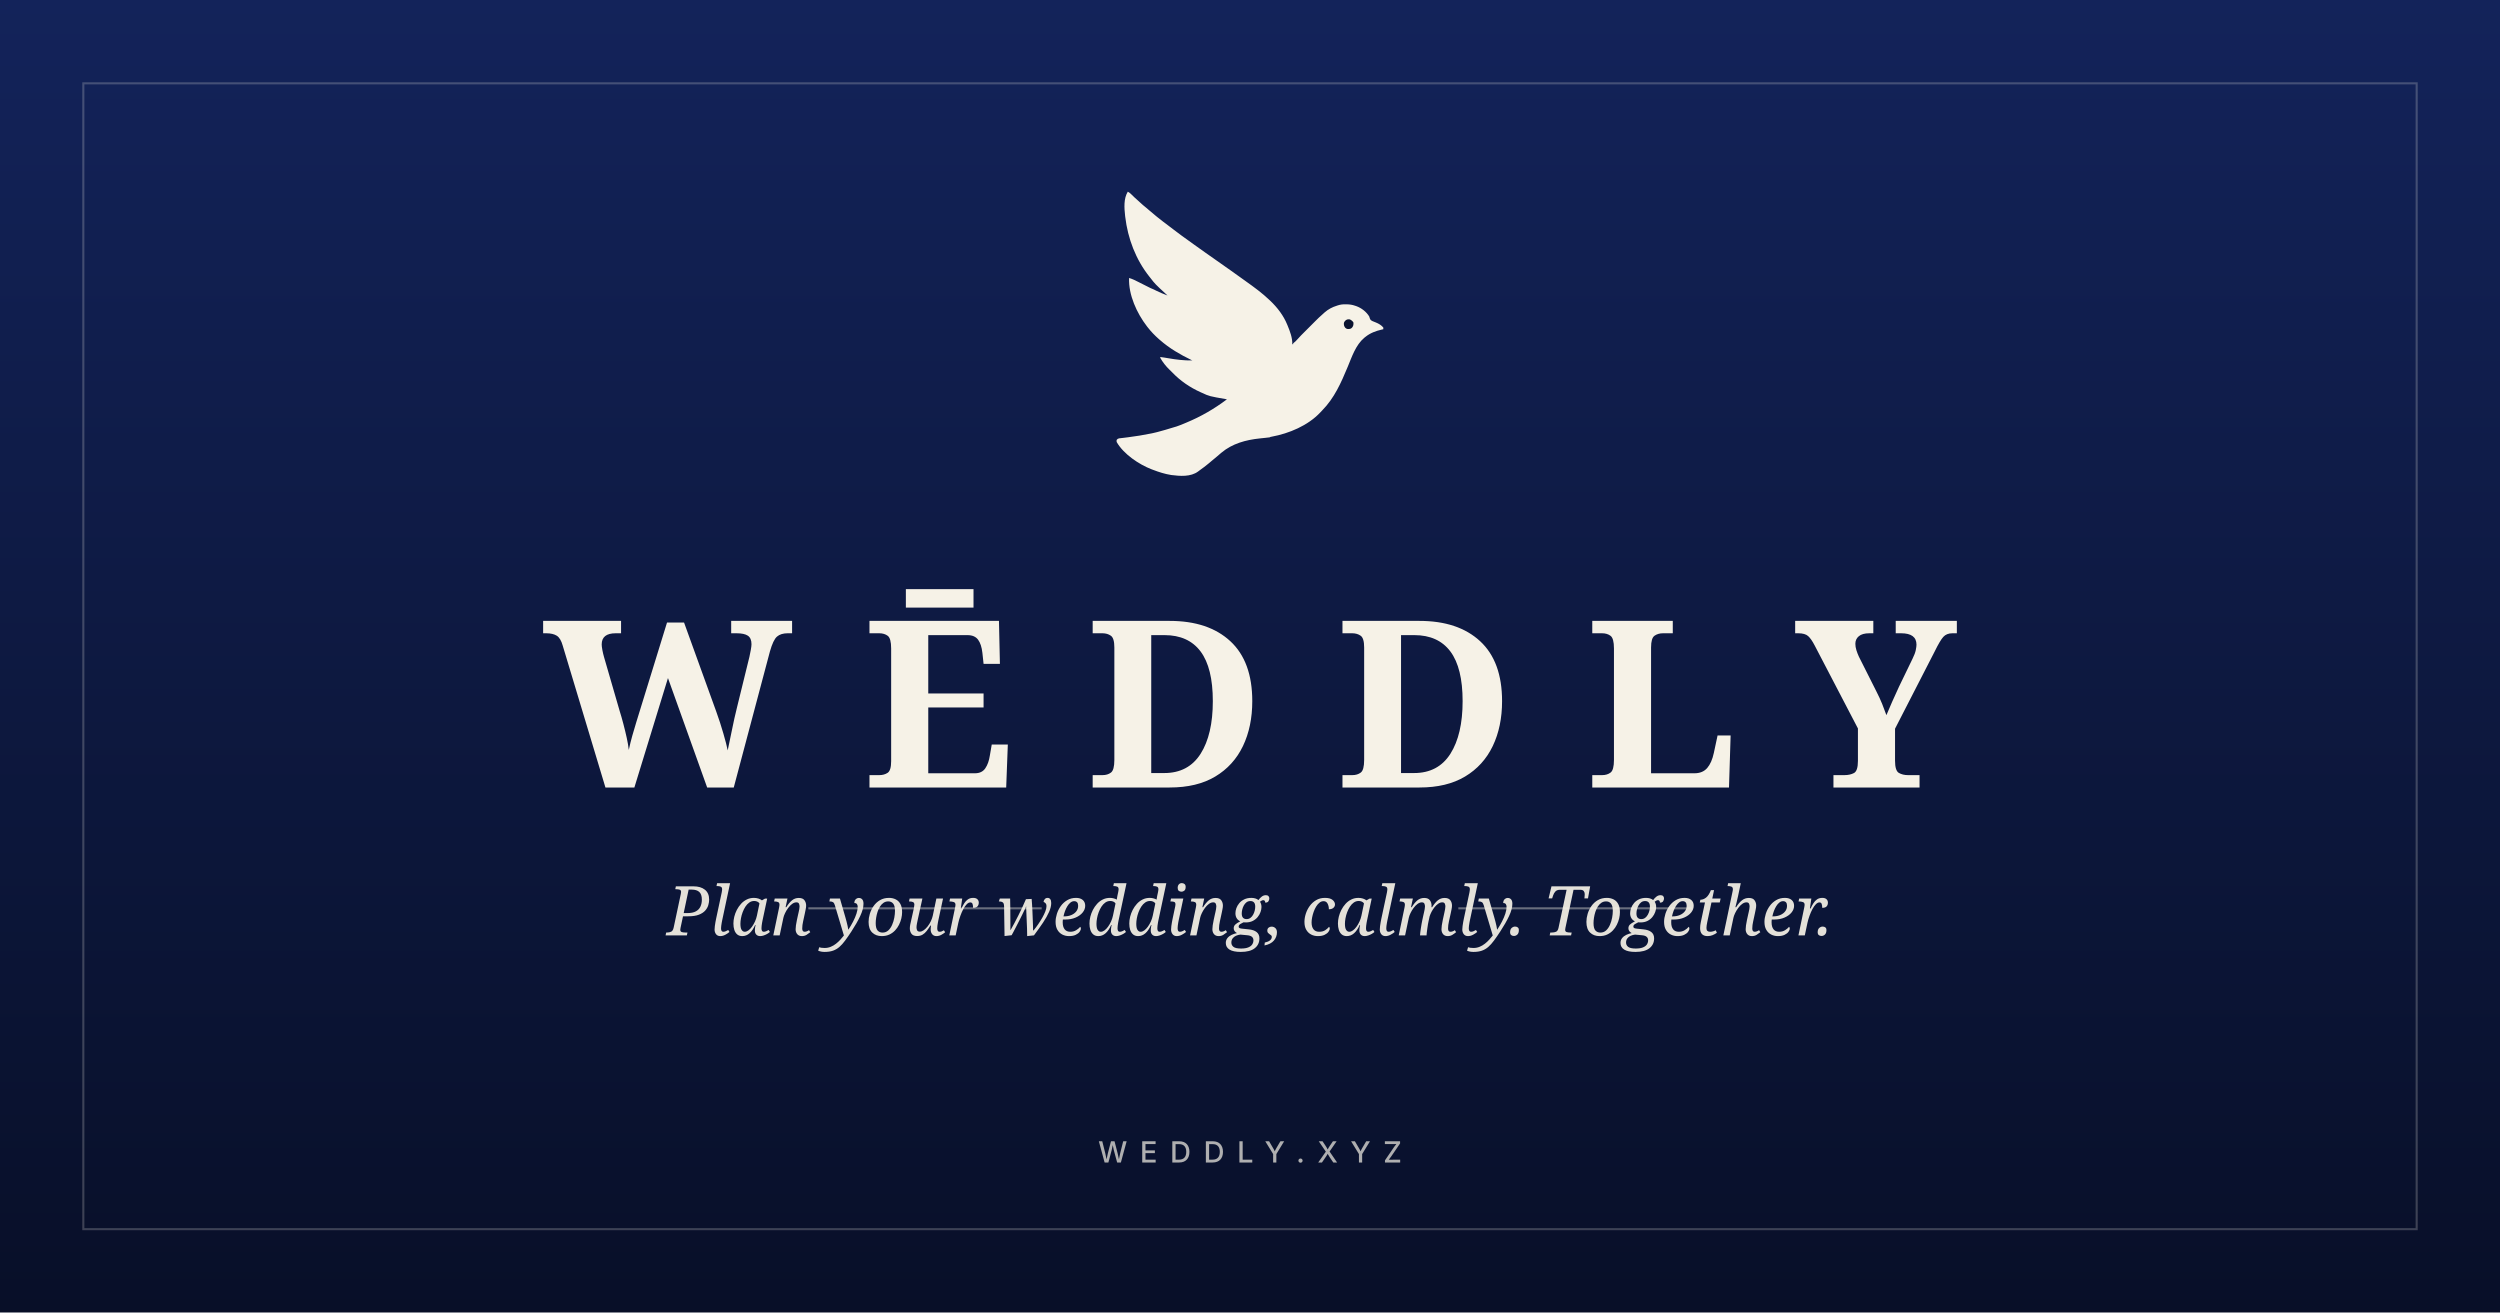
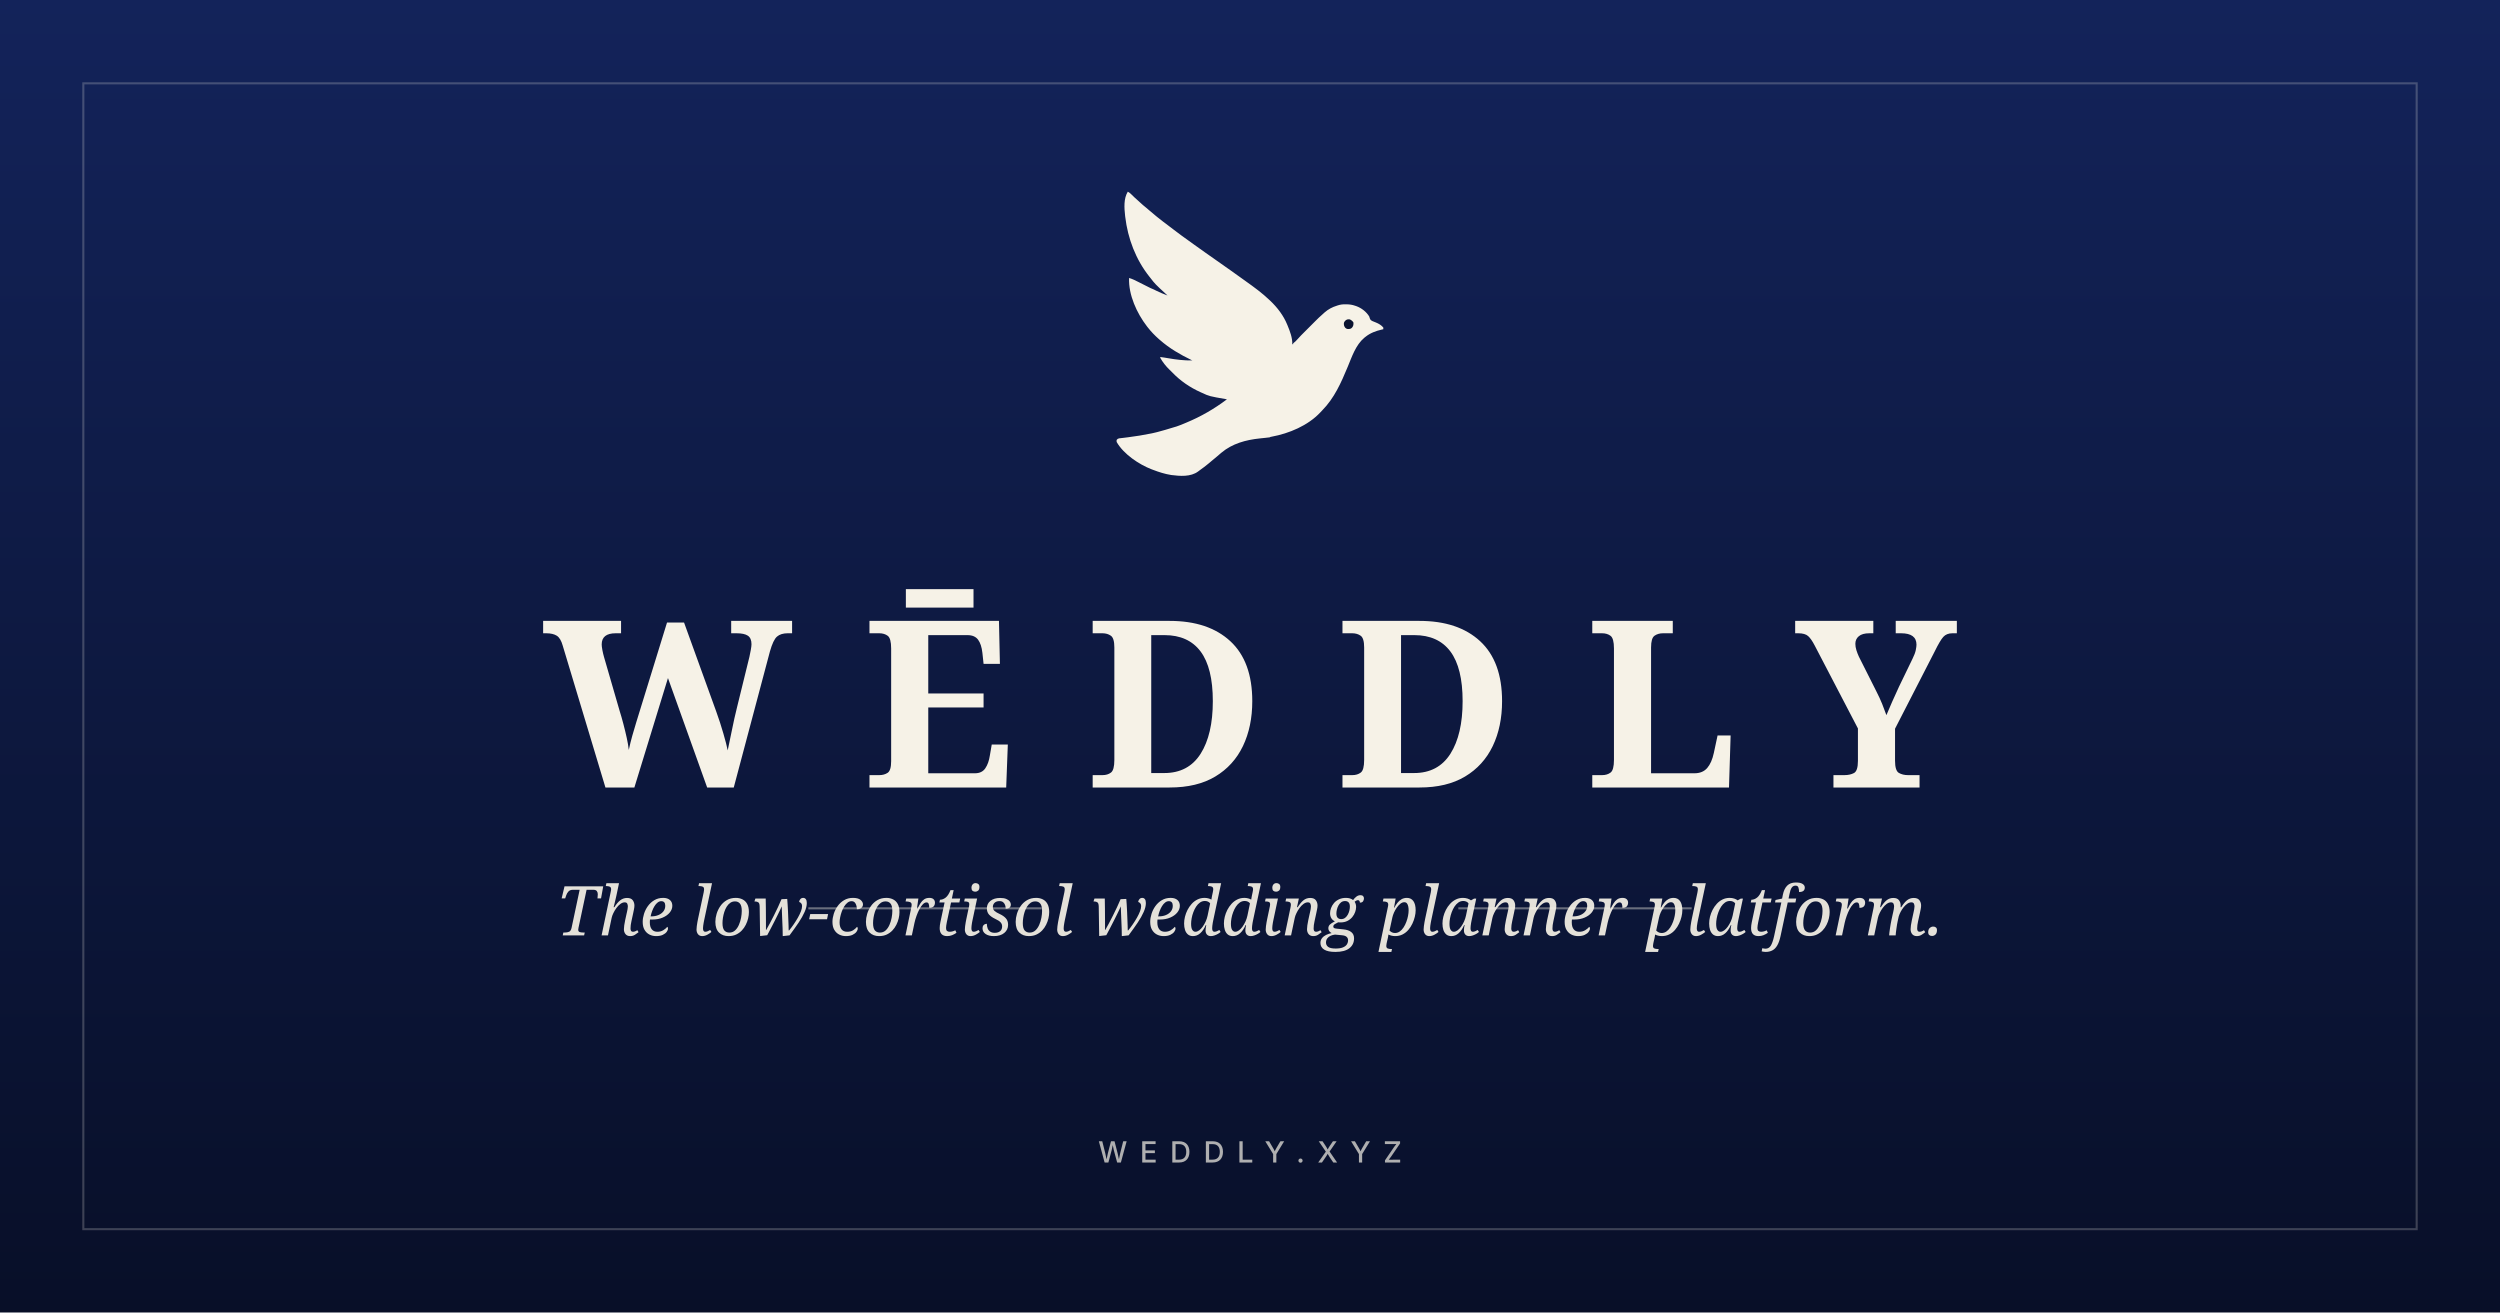
<svg xmlns="http://www.w3.org/2000/svg" width="1200" height="630" viewBox="0 0 1200 630">
  <linearGradient id="bg" x1="0" y1="0" x2="0" y2="1">
    <stop offset="0" stop-color="#13235a" />
    <stop offset="1" stop-color="#080f28" />
  </linearGradient>
  <rect width="1200" height="630" fill="url(#bg)" />
  <rect x="40" y="40" width="1120" height="550" fill="none" stroke="#f6f2e7" stroke-width="1" stroke-opacity="0.22" />
  <svg x="536" y="92" width="128" height="137" viewBox="337 282 624 668" preserveAspectRatio="xMidYMid meet">
    <path d="M0 0 C3.899 2.133 6.739 4.552 9.812 7.75 C13.34 11.35 16.917 14.755 20.746 18.027 C23.104 20.091 25.394 22.217 27.683 24.357 C32.854 29.188 38.095 33.786 43.676 38.145 C46.005 40.004 48.224 41.943 50.438 43.938 C55.482 48.472 60.721 52.742 66 57 C67.111 57.904 68.221 58.807 69.332 59.711 C78.152 66.856 87.186 73.689 96.285 80.473 C100.074 83.299 103.828 86.165 107.562 89.062 C119.307 98.135 131.324 106.855 143.422 115.449 C147.57 118.399 151.69 121.389 155.812 124.375 C163.8 130.154 171.84 135.854 179.904 141.525 C181.985 142.989 184.063 144.457 186.141 145.926 C193.747 151.303 201.366 156.662 209 162 C217.326 167.822 225.632 173.671 233.928 179.537 C236.018 181.013 238.11 182.485 240.203 183.957 C248.336 189.679 256.428 195.454 264.482 201.287 C268.401 204.125 272.326 206.951 276.27 209.753 C295.652 223.526 314.799 237.528 332 254 C332.527 254.5 333.054 254.999 333.597 255.514 C349.975 271.12 364.42 289.909 373 311 C373.296 311.705 373.593 312.41 373.898 313.137 C379.542 326.793 385.434 341.993 385 357 C385.66 357 386.32 357 387 357 C387 356.34 387 355.68 387 355 C388.769 353.3 390.664 351.792 392.566 350.242 C394.564 348.402 396.235 346.598 397.984 344.536 C402.643 339.18 407.661 334.195 412.684 329.184 C413.708 328.158 414.733 327.133 415.757 326.107 C417.893 323.97 420.03 321.834 422.169 319.7 C424.89 316.985 427.606 314.266 430.322 311.545 C432.433 309.43 434.547 307.317 436.661 305.205 C437.663 304.204 438.664 303.202 439.664 302.2 C444.728 297.126 449.814 292.144 455.27 287.491 C457.122 285.895 458.904 284.235 460.688 282.562 C469.011 275.316 478.474 270.19 489 267 C489.723 266.75 490.447 266.5 491.192 266.242 C497.368 264.199 502.888 263.521 509.375 263.625 C510.294 263.634 511.213 263.644 512.16 263.654 C519.124 263.808 525.413 264.638 532 267 C532.967 267.317 533.934 267.634 534.93 267.961 C547.115 272.424 558.093 280.941 565 292 C565.527 293.554 566.029 295.116 566.5 296.688 C567.893 300.259 568.985 300.992 572.445 302.871 C575.243 304.092 578.082 305.196 580.926 306.305 C587.131 308.762 593.772 312.719 598 318 C598 319.32 598 320.64 598 322 C597.031 322.208 596.061 322.415 595.062 322.629 C580.807 325.84 567.468 330.7 556 340 C554.757 340.982 554.757 340.982 553.488 341.984 C533.433 358.815 524.509 386.357 514.737 409.833 C499.124 447.324 483.576 482.963 454.7 512.26 C453.196 513.8 451.729 515.363 450.273 516.949 C421.483 547.478 377.495 565.952 336.844 573.422 C334.067 573.858 334.067 573.858 332 575 C329.046 575.379 326.099 575.712 323.137 576.016 C321.279 576.217 319.422 576.419 317.564 576.621 C314.659 576.934 311.753 577.243 308.846 577.542 C276.434 580.889 244.407 589.569 219 611 C218.448 611.466 217.896 611.931 217.327 612.411 C214.327 614.949 211.346 617.509 208.379 620.086 C204.55 623.404 200.631 626.607 196.695 629.797 C193.85 632.122 191.052 634.499 188.25 636.875 C181.924 642.156 175.344 647.038 168.635 651.819 C167.273 652.803 165.937 653.823 164.609 654.852 C147.217 667.796 122.141 665.839 101.668 663.148 C86.861 660.822 72.941 656.407 59 651 C57.881 650.591 56.762 650.183 55.609 649.762 C26.187 638.461 -9.994 614.124 -26 586 C-26.418 583.344 -26.418 583.344 -26 581 C-24.291 578.682 -23.238 578.058 -20.413 577.372 C-19.376 577.252 -18.338 577.131 -17.27 577.008 C-16.091 576.863 -14.912 576.718 -13.697 576.569 C-11.774 576.349 -11.774 576.349 -9.812 576.125 C-7.069 575.788 -4.328 575.441 -1.586 575.094 C-0.878 575.005 -0.17 574.917 0.559 574.826 C18.688 572.547 36.726 569.606 54.625 565.938 C55.767 565.704 56.909 565.471 58.086 565.231 C65.111 563.746 71.994 561.937 78.883 559.912 C81.704 559.087 84.532 558.311 87.375 557.562 C93.373 555.941 99.285 554.063 105.207 552.188 C108.212 551.247 111.221 550.358 114.25 549.5 C117.778 548.447 121.132 547.16 124.523 545.727 C128.705 543.966 132.89 542.218 137.086 540.492 C171.429 526.257 202.302 508.315 232 486 C231.282 485.875 230.563 485.749 229.823 485.62 C190.589 478.721 190.589 478.721 174 471 C172.845 470.487 171.69 469.974 170.5 469.445 C145.475 458.224 123 442.838 104 423 C103.154 422.154 102.309 421.309 101.438 420.438 C100.231 419.231 100.231 419.231 99 418 C98.254 417.306 98.254 417.306 97.492 416.598 C89.311 408.816 81.552 398.862 76 389 C76 388.34 76 387.68 76 387 C82.147 387.686 88.211 388.704 94.304 389.765 C113.217 393.041 131.772 395.397 151 395 C150.262 394.644 149.524 394.288 148.763 393.921 C122.163 381.028 97.273 366.584 75 347 C73.654 345.822 73.654 345.822 72.281 344.621 C63.002 336.387 54.653 327.775 47 318 C46.246 317.04 45.492 316.079 44.715 315.09 C21.099 284.344 1.396 241.466 3 202 C10.915 204.261 17.979 207.876 25.271 211.609 C30.43 214.238 35.608 216.829 40.785 219.422 C42.663 220.363 44.539 221.307 46.415 222.251 C47.581 222.836 48.748 223.421 49.949 224.023 C50.994 224.549 52.039 225.074 53.116 225.615 C55.712 226.862 58.32 227.95 61 229 C62.967 229.962 64.925 230.942 66.875 231.938 C75.374 236.213 84.115 239.62 93 243 C92.103 242.175 91.206 241.35 90.281 240.5 C63.763 216.004 63.763 216.004 53 202 C51.824 200.532 51.824 200.532 50.625 199.035 C18.602 158.808 0.046 109.8 -6 59 C-6.103 58.156 -6.206 57.313 -6.312 56.444 C-8.356 38.235 -9.918 16.127 0 0 Z " fill="#f6f2e7" transform="translate(363,282)" />
    <path d="M0 0 C3.704 2.027 5.654 3.48 8 7 C8.463 11.999 8.104 15.009 5 19 C2.456 21.837 0.244 22.274 -3.438 22.5 C-7.184 22.389 -7.893 22.084 -11 19.625 C-13.803 15.946 -14.34 13.717 -14.289 9.035 C-13.836 5.846 -12.261 4.196 -10 2 C-6.245 -0.503 -4.453 -0.453 0 0 Z " fill="#0a1330" transform="translate(883,581)" />
  </svg>
  <text x="600" y="378" font-family="'Cormorant Garamond', Georgia, serif" font-size="112" font-weight="600" letter-spacing="34" fill="#f6f2e7" text-anchor="middle">WĒDDLY</text>
  <line x1="388" y1="436" x2="500" y2="436" stroke="#f6f2e7" stroke-width="1" stroke-opacity="0.4" />
  <line x1="700" y1="436" x2="812" y2="436" stroke="#f6f2e7" stroke-width="1" stroke-opacity="0.4" />
-   <text x="600" y="449" font-family="'Cormorant Garamond', Georgia, serif" font-size="33" font-style="italic" fill="#f6f2e7" fill-opacity="0.92" text-anchor="middle">Plan your wedding, calmly. Together.</text>
+   <text x="600" y="449" font-family="'Cormorant Garamond', Georgia, serif" font-size="33" font-style="italic" fill="#f6f2e7" fill-opacity="0.92" text-anchor="middle">The low-cortisol wedding planner platform.</text>
  <text x="600" y="558" font-family="'Inter', system-ui, sans-serif" font-size="14" font-weight="500" letter-spacing="6" fill="#f6f2e7" fill-opacity="0.7" text-anchor="middle">WEDDLY.XYZ</text>
</svg>
